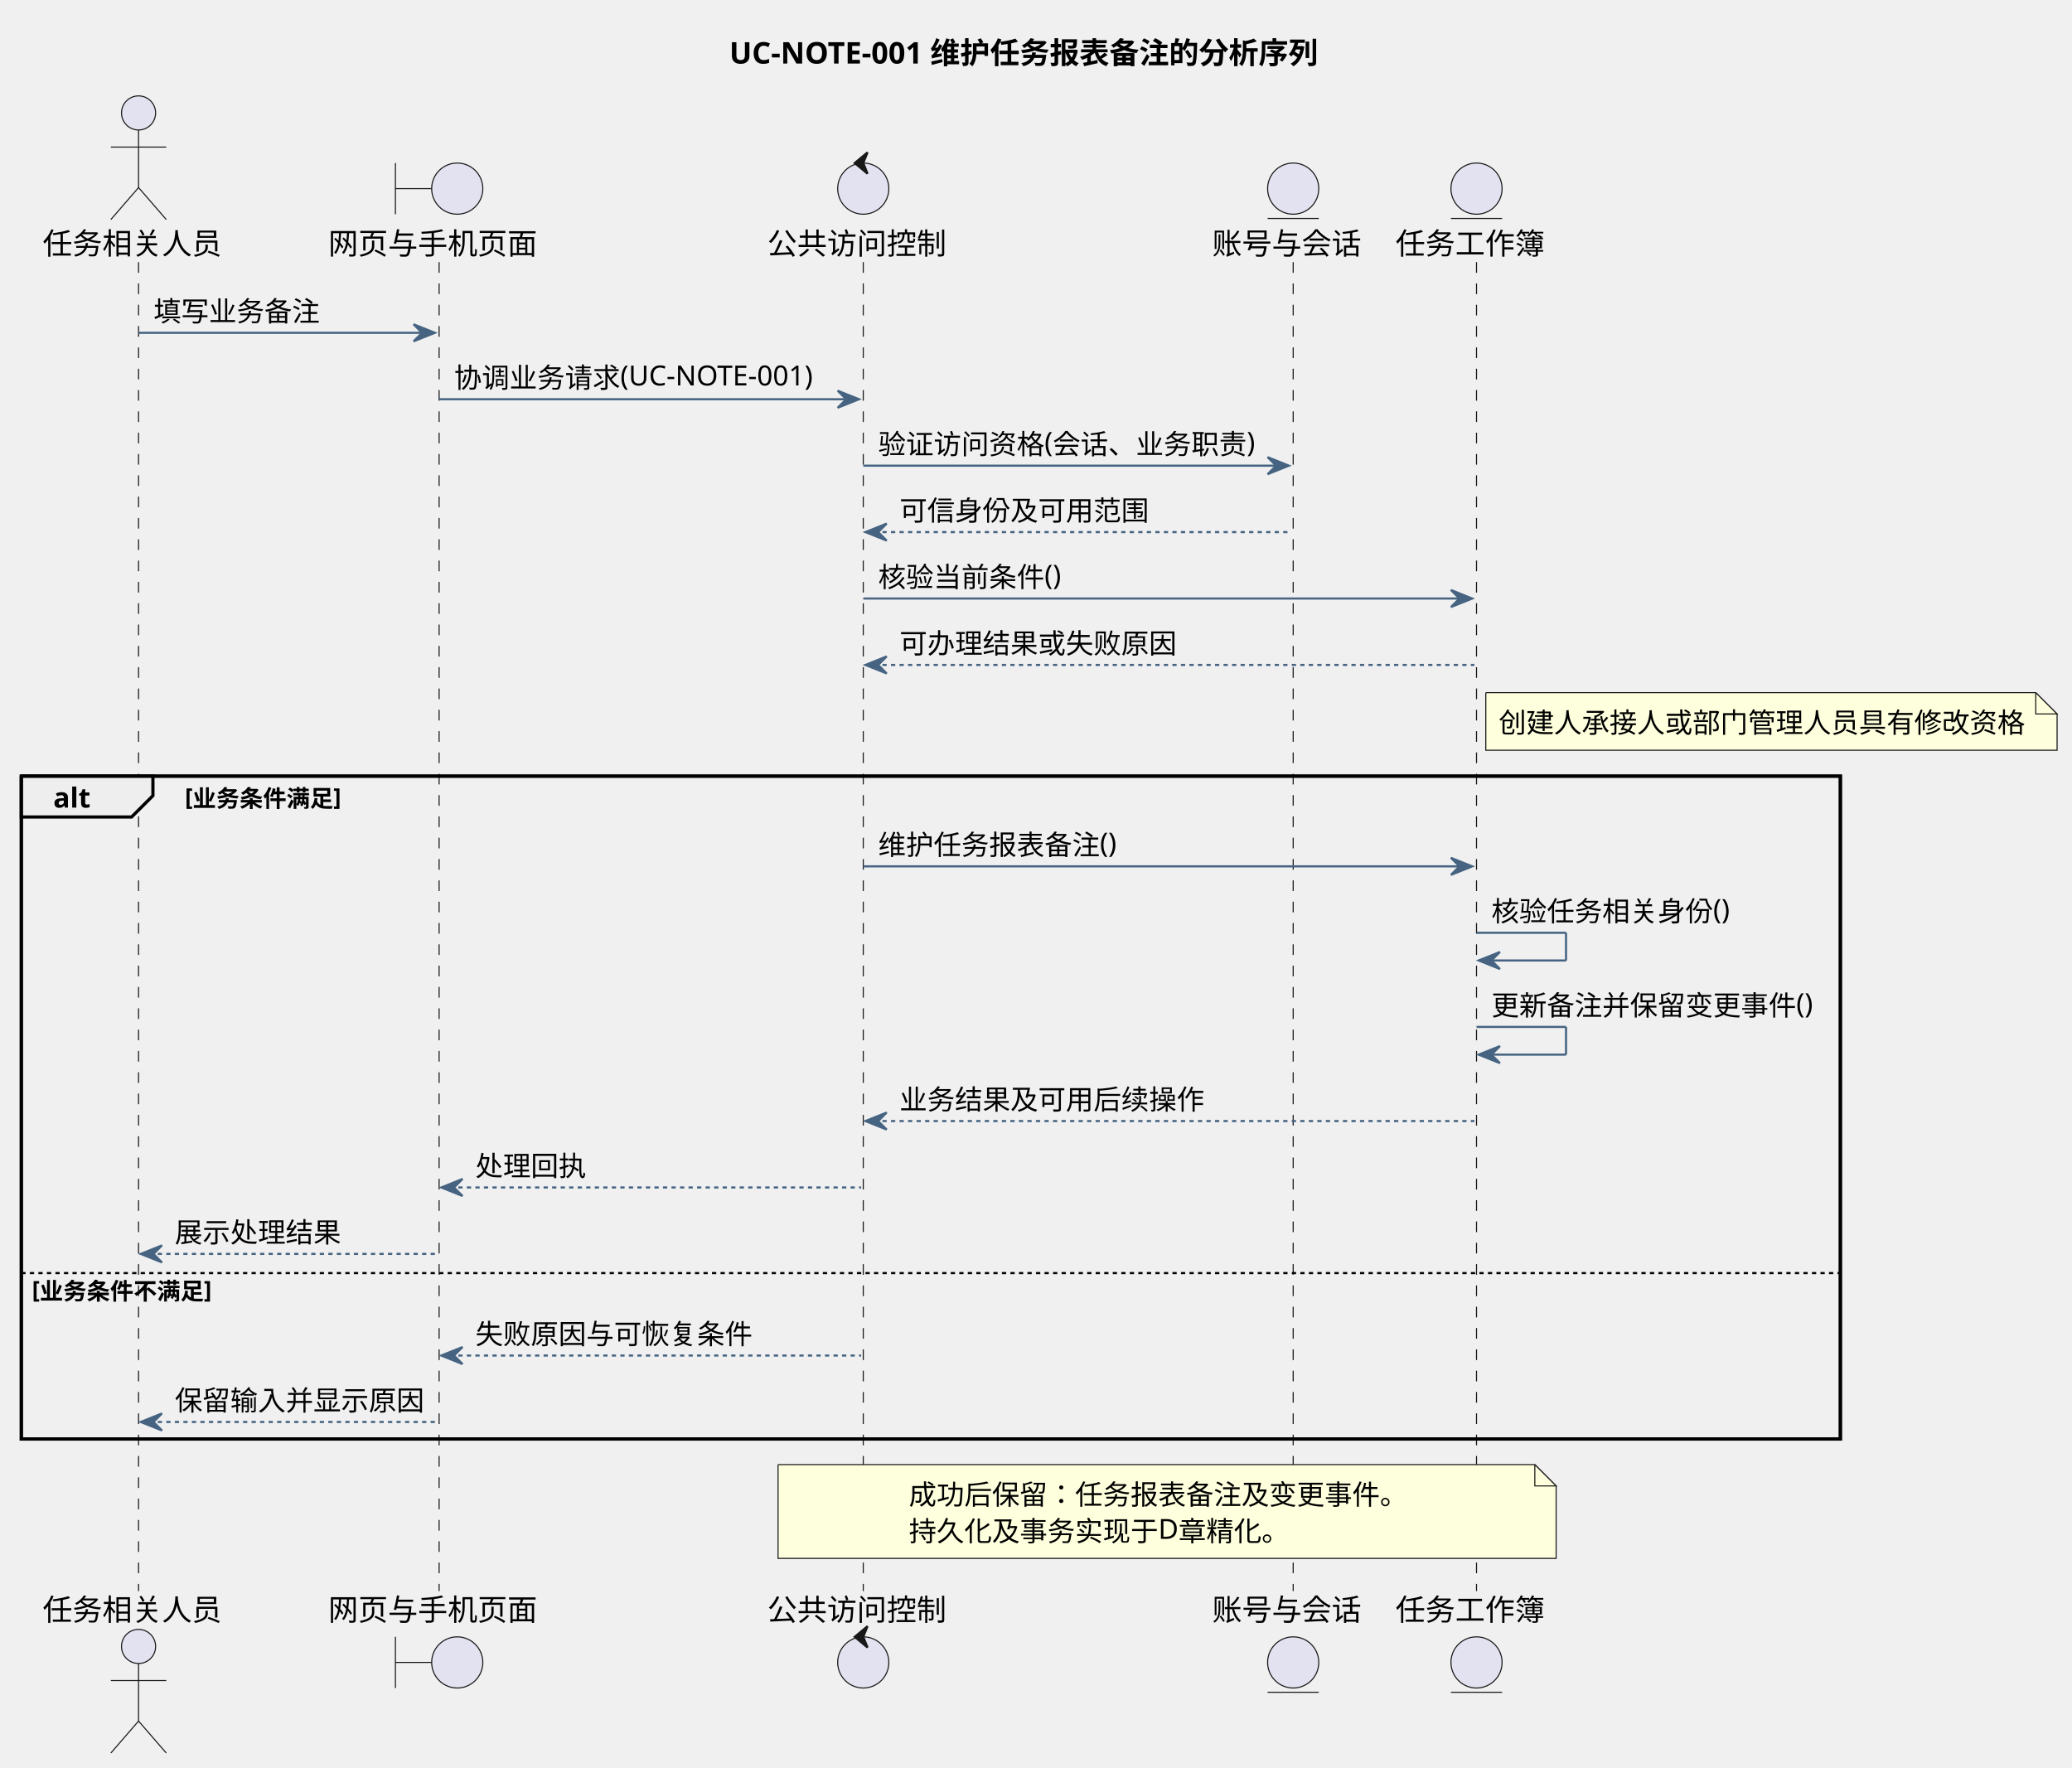
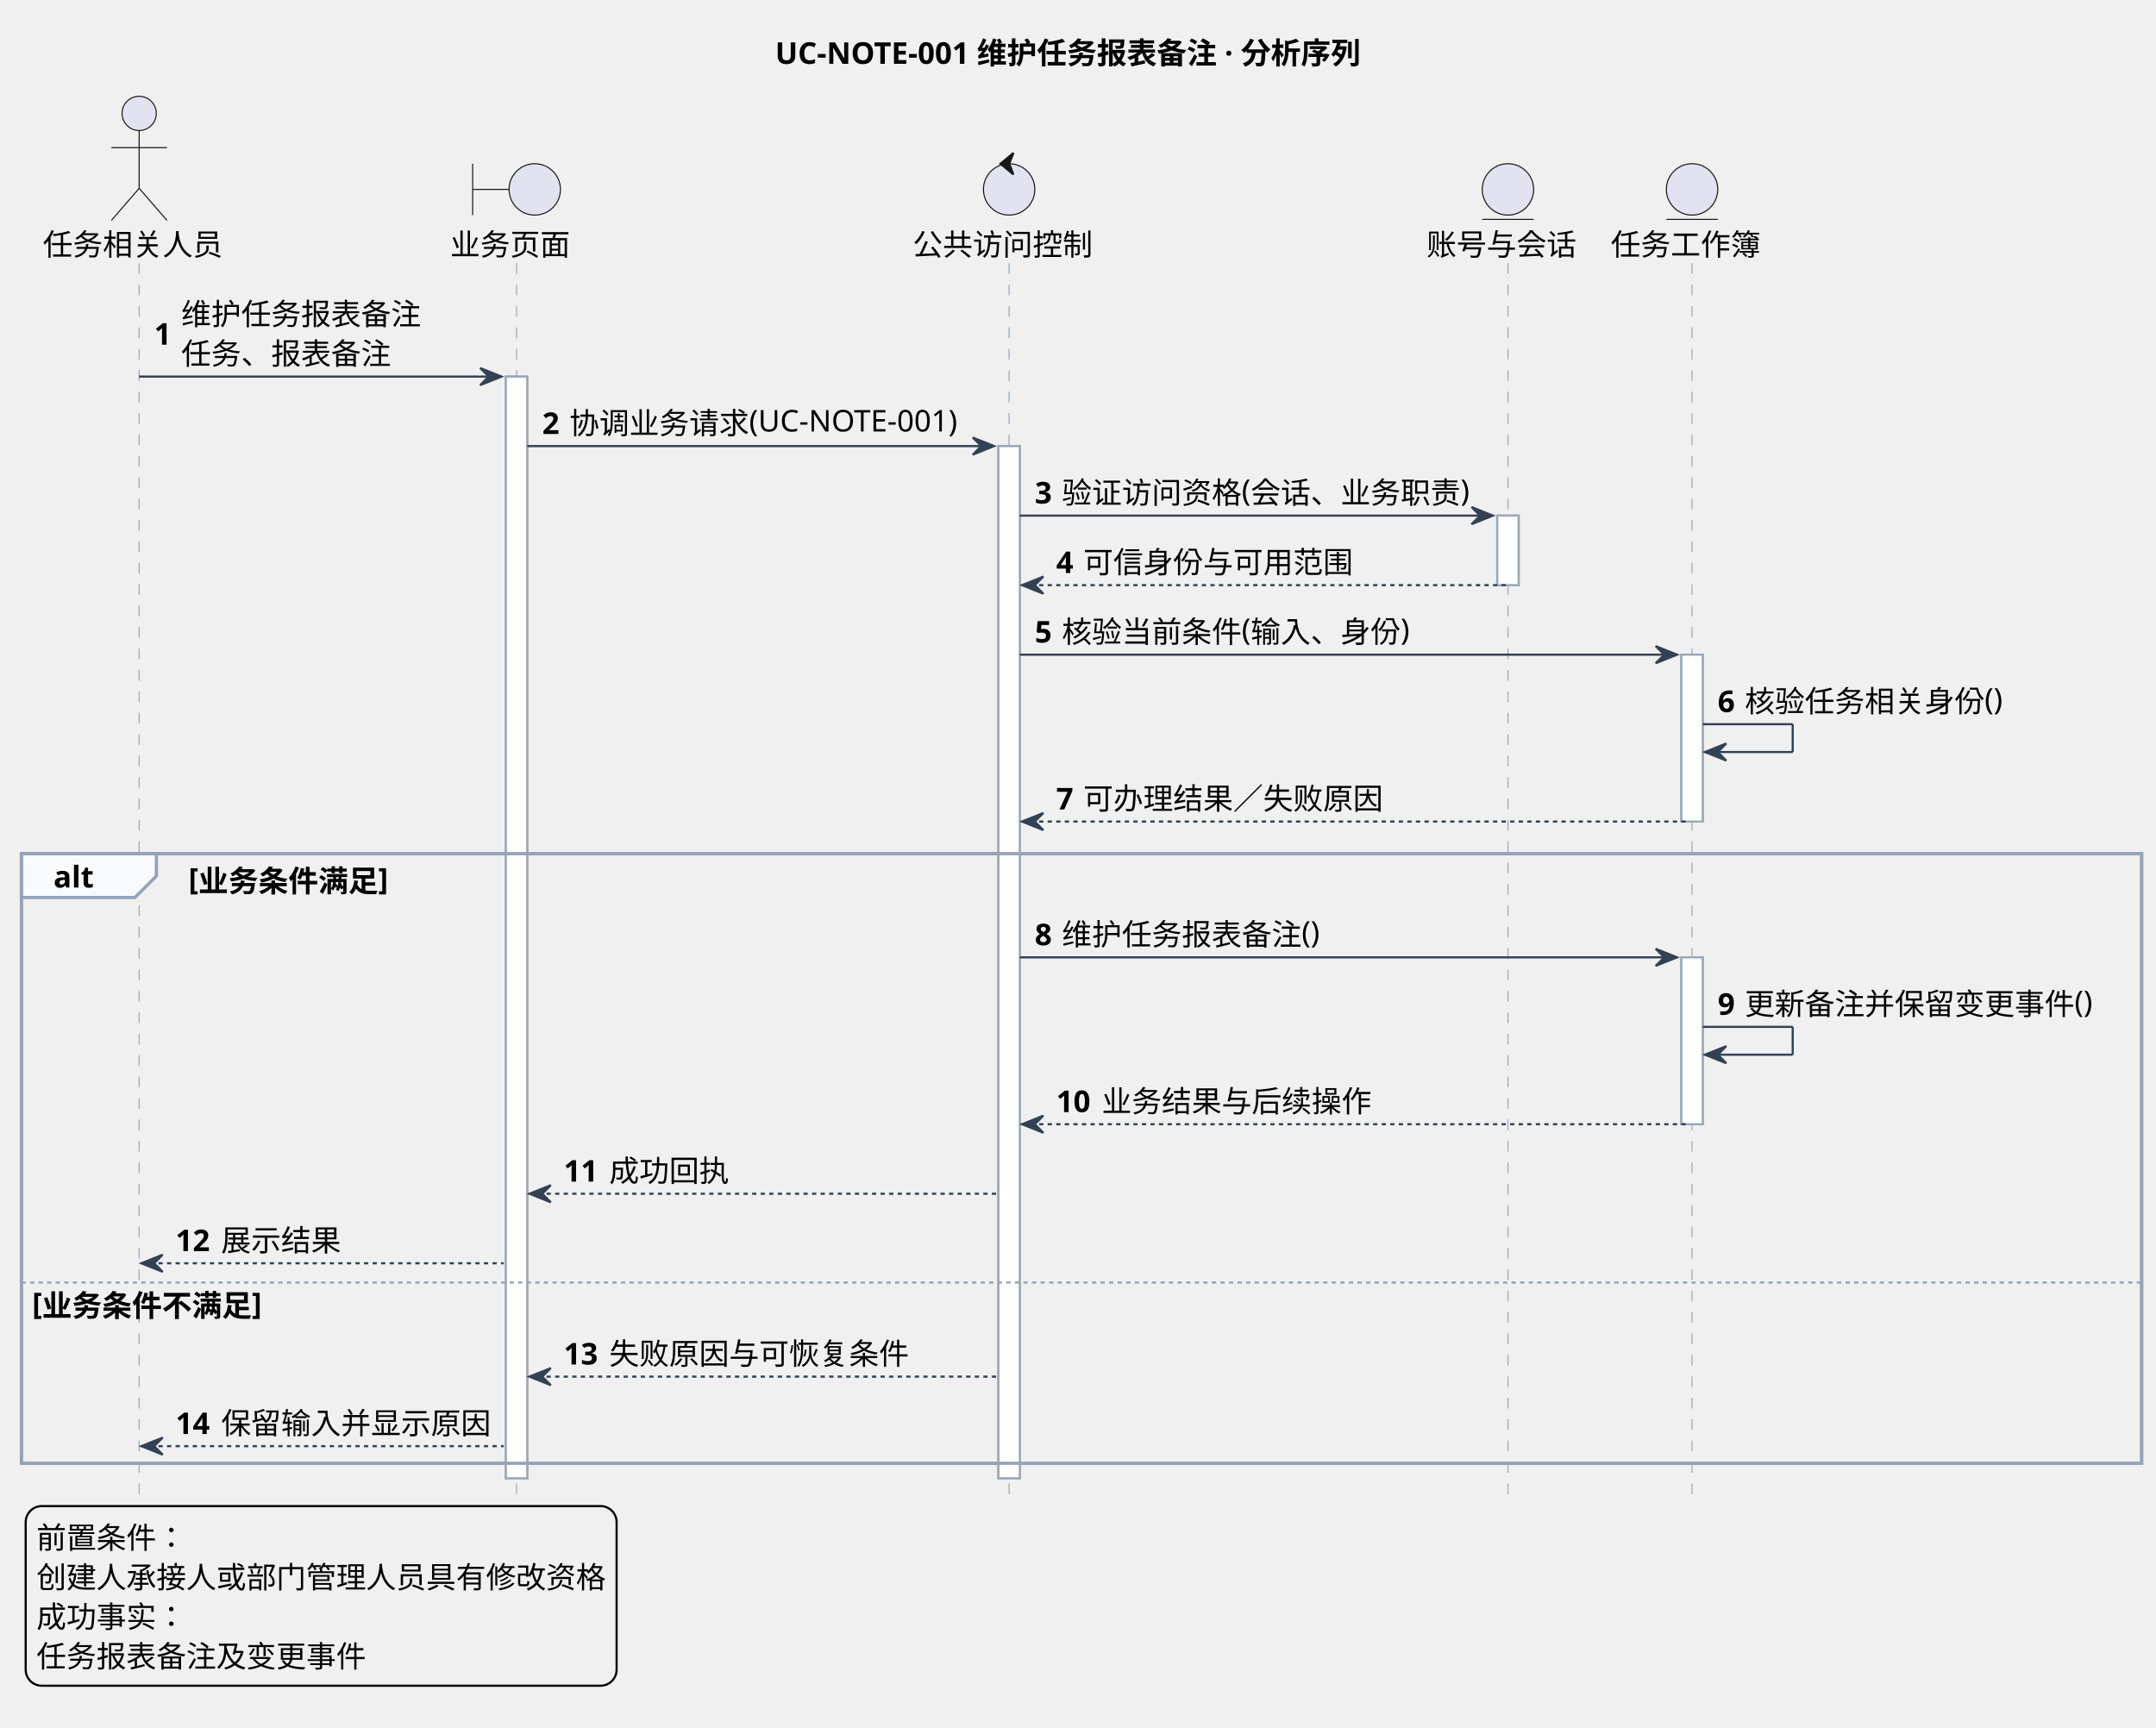
- <svg xmlns="http://www.w3.org/2000/svg" contentStyleType="text/css" height="829px" preserveAspectRatio="none" style="width:972px;height:829px;background:#FFFFFF;" version="1.1" viewBox="0 0 972 829" width="972px" zoomAndPan="magnify">
+ <svg xmlns="http://www.w3.org/2000/svg" contentStyleType="text/css" height="807px" preserveAspectRatio="none" style="width:1007px;height:807px;background:#FFFFFF;" version="1.1" viewBox="0 0 1007 807" width="1007px" zoomAndPan="magnify">
  <defs />
  <g>
-     <text fill="#000000" font-family="Microsoft YaHei" font-size="14" font-weight="bold" lengthAdjust="spacing" textLength="284.683" x="342.159" y="29.814">UC-NOTE-001 维护任务报表备注的分析序列</text>
-     <rect fill="none" height="310.938" style="stroke:#000000;stroke-width:1.5;" width="853.334" x="10" y="364.059" />
-     <line style="stroke:#181818;stroke-width:0.5;stroke-dasharray:5.0,5.0;" x1="65" x2="65" y1="122.955" y2="746.312" />
-     <line style="stroke:#181818;stroke-width:0.5;stroke-dasharray:5.0,5.0;" x1="206" x2="206" y1="122.955" y2="746.312" />
-     <line style="stroke:#181818;stroke-width:0.5;stroke-dasharray:5.0,5.0;" x1="404.967" x2="404.967" y1="122.955" y2="746.312" />
-     <line style="stroke:#181818;stroke-width:0.5;stroke-dasharray:5.0,5.0;" x1="606.65" x2="606.65" y1="122.955" y2="746.312" />
-     <line style="stroke:#181818;stroke-width:0.5;stroke-dasharray:5.0,5.0;" x1="692.65" x2="692.65" y1="122.955" y2="746.312" />
+     <text fill="#000000" font-family="Microsoft YaHei" font-size="14" font-weight="bold" lengthAdjust="spacing" textLength="285.175" x="362.062" y="29.814">UC-NOTE-001 维护任务报表备注 · 分析序列</text>
+     <rect fill="#FFFFFF" height="514.641" style="stroke:#9AA8B8;stroke-width:1.0;" width="10" x="236.268" y="175.91" />
+     <rect fill="#FFFFFF" height="482.163" style="stroke:#9AA8B8;stroke-width:1.0;" width="10" x="466.327" y="208.388" />
+     <rect fill="#FFFFFF" height="32.477" style="stroke:#9AA8B8;stroke-width:1.0;" width="10" x="699.312" y="240.865" />
+     <rect fill="#FFFFFF" height="77.955" style="stroke:#9AA8B8;stroke-width:1.0;" width="10" x="785.312" y="305.82" />
+     <rect fill="#FFFFFF" height="77.955" style="stroke:#9AA8B8;stroke-width:1.0;" width="10" x="785.312" y="447.208" />
+     <rect fill="none" height="284.775" style="stroke:#94A3B8;stroke-width:1.5;" width="990.298" x="10" y="398.775" />
+     <line style="stroke:#9AA8B8;stroke-width:0.5;stroke-dasharray:5.0,5.0;" x1="65" x2="65" y1="122.955" y2="700.551" />
+     <line style="stroke:#9AA8B8;stroke-width:0.5;stroke-dasharray:5.0,5.0;" x1="241.268" x2="241.268" y1="122.955" y2="700.551" />
+     <line style="stroke:#9AA8B8;stroke-width:0.5;stroke-dasharray:5.0,5.0;" x1="471.327" x2="471.327" y1="122.955" y2="700.551" />
+     <line style="stroke:#9AA8B8;stroke-width:0.5;stroke-dasharray:5.0,5.0;" x1="704.312" x2="704.312" y1="122.955" y2="700.551" />
+     <line style="stroke:#9AA8B8;stroke-width:0.5;stroke-dasharray:5.0,5.0;" x1="790.312" x2="790.312" y1="122.955" y2="700.551" />
    <text fill="#000000" font-family="Microsoft YaHei" font-size="14" lengthAdjust="spacing" textLength="84" x="20" y="119.291">任务相关人员</text>
    <ellipse cx="65" cy="52.977" fill="#E2E2F0" rx="8" ry="8" style="stroke:#181818;stroke-width:0.5;" />
    <path d="M65,60.977 L65,87.978 M52,68.978 L78,68.978 M65,87.978 L52,102.978 M65,87.978 L78,102.978 " fill="none" style="stroke:#181818;stroke-width:0.5;" />
-     <text fill="#000000" font-family="Microsoft YaHei" font-size="14" lengthAdjust="spacing" textLength="84" x="20" y="760.125">任务相关人员</text>
-     <ellipse cx="65" cy="772.29" fill="#E2E2F0" rx="8" ry="8" style="stroke:#181818;stroke-width:0.5;" />
-     <path d="M65,780.29 L65,807.29 M52,788.29 L78,788.29 M65,807.29 L52,822.29 M65,807.29 L78,822.29 " fill="none" style="stroke:#181818;stroke-width:0.5;" />
-     <text fill="#000000" font-family="Microsoft YaHei" font-size="14" lengthAdjust="spacing" textLength="98" x="154" y="119.291">网页与手机页面</text>
-     <path d="M185.5,76.478 L185.5,100.478 M185.5,88.478 L202.5,88.478 " fill="none" style="stroke:#181818;stroke-width:0.5;" />
-     <ellipse cx="214.5" cy="88.478" fill="#E2E2F0" rx="12" ry="12" style="stroke:#181818;stroke-width:0.5;" />
-     <text fill="#000000" font-family="Microsoft YaHei" font-size="14" lengthAdjust="spacing" textLength="98" x="154" y="760.125">网页与手机页面</text>
-     <path d="M185.5,767.79 L185.5,791.79 M185.5,779.79 L202.5,779.79 " fill="none" style="stroke:#181818;stroke-width:0.5;" />
-     <ellipse cx="214.5" cy="779.79" fill="#E2E2F0" rx="12" ry="12" style="stroke:#181818;stroke-width:0.5;" />
-     <text fill="#000000" font-family="Microsoft YaHei" font-size="14" lengthAdjust="spacing" textLength="84" x="359.967" y="119.291">公共访问控制</text>
-     <ellipse cx="404.967" cy="88.478" fill="#E2E2F0" rx="12" ry="12" style="stroke:#181818;stroke-width:0.5;" />
-     <polygon fill="#181818" points="400.967,76.478,406.967,71.478,404.967,76.478,406.967,81.478,400.967,76.478" style="stroke:#181818;stroke-width:1.0;" />
-     <text fill="#000000" font-family="Microsoft YaHei" font-size="14" lengthAdjust="spacing" textLength="84" x="359.967" y="760.125">公共访问控制</text>
-     <ellipse cx="404.967" cy="779.79" fill="#E2E2F0" rx="12" ry="12" style="stroke:#181818;stroke-width:0.5;" />
-     <polygon fill="#181818" points="400.967,767.79,406.967,762.79,404.967,767.79,406.967,772.79,400.967,767.79" style="stroke:#181818;stroke-width:1.0;" />
-     <text fill="#000000" font-family="Microsoft YaHei" font-size="14" lengthAdjust="spacing" textLength="70" x="568.65" y="119.291">账号与会话</text>
-     <ellipse cx="606.65" cy="88.478" fill="#E2E2F0" rx="12" ry="12" style="stroke:#181818;stroke-width:0.5;" />
-     <line style="stroke:#181818;stroke-width:0.5;" x1="594.65" x2="618.65" y1="102.478" y2="102.478" />
-     <text fill="#000000" font-family="Microsoft YaHei" font-size="14" lengthAdjust="spacing" textLength="70" x="568.65" y="760.125">账号与会话</text>
-     <ellipse cx="606.65" cy="779.79" fill="#E2E2F0" rx="12" ry="12" style="stroke:#181818;stroke-width:0.5;" />
-     <line style="stroke:#181818;stroke-width:0.5;" x1="594.65" x2="618.65" y1="793.79" y2="793.79" />
-     <text fill="#000000" font-family="Microsoft YaHei" font-size="14" lengthAdjust="spacing" textLength="70" x="654.65" y="119.291">任务工作簿</text>
-     <ellipse cx="692.65" cy="88.478" fill="#E2E2F0" rx="12" ry="12" style="stroke:#181818;stroke-width:0.5;" />
-     <line style="stroke:#181818;stroke-width:0.5;" x1="680.65" x2="704.65" y1="102.478" y2="102.478" />
-     <text fill="#000000" font-family="Microsoft YaHei" font-size="14" lengthAdjust="spacing" textLength="70" x="654.65" y="760.125">任务工作簿</text>
-     <ellipse cx="692.65" cy="779.79" fill="#E2E2F0" rx="12" ry="12" style="stroke:#181818;stroke-width:0.5;" />
-     <line style="stroke:#181818;stroke-width:0.5;" x1="680.65" x2="704.65" y1="793.79" y2="793.79" />
-     <polygon fill="#466482" points="194,152.113,204,156.113,194,160.113,198,156.113" style="stroke:#466482;stroke-width:1.0;" />
-     <line style="stroke:#466482;stroke-width:1.0;" x1="65" x2="200" y1="156.113" y2="156.113" />
-     <text fill="#000000" font-family="Microsoft YaHei" font-size="13" lengthAdjust="spacing" textLength="78" x="72" y="150.71">填写业务备注</text>
-     <polygon fill="#466482" points="392.967,183.27,402.967,187.27,392.967,191.27,396.967,187.27" style="stroke:#466482;stroke-width:1.0;" />
-     <line style="stroke:#466482;stroke-width:1.0;" x1="206" x2="398.967" y1="187.27" y2="187.27" />
-     <text fill="#000000" font-family="Microsoft YaHei" font-size="13" lengthAdjust="spacing" textLength="174.967" x="213" y="181.868">协调业务请求(UC-NOTE-001)</text>
-     <polygon fill="#466482" points="594.65,214.428,604.65,218.428,594.65,222.428,598.65,218.428" style="stroke:#466482;stroke-width:1.0;" />
-     <line style="stroke:#466482;stroke-width:1.0;" x1="404.967" x2="600.65" y1="218.428" y2="218.428" />
-     <text fill="#000000" font-family="Microsoft YaHei" font-size="13" lengthAdjust="spacing" textLength="177.684" x="411.967" y="213.026">验证访问资格(会话、业务职责)</text>
-     <polygon fill="#466482" points="415.967,245.586,405.967,249.586,415.967,253.586,411.967,249.586" style="stroke:#466482;stroke-width:1.0;" />
-     <line style="stroke:#466482;stroke-width:1.0;stroke-dasharray:2.0,2.0;" x1="409.967" x2="605.65" y1="249.586" y2="249.586" />
-     <text fill="#000000" font-family="Microsoft YaHei" font-size="13" lengthAdjust="spacing" textLength="117" x="421.967" y="244.184">可信身份及可用范围</text>
-     <polygon fill="#466482" points="680.65,276.744,690.65,280.744,680.65,284.744,684.65,280.744" style="stroke:#466482;stroke-width:1.0;" />
-     <line style="stroke:#466482;stroke-width:1.0;" x1="404.967" x2="686.65" y1="280.744" y2="280.744" />
-     <text fill="#000000" font-family="Microsoft YaHei" font-size="13" lengthAdjust="spacing" textLength="86.684" x="411.967" y="275.341">核验当前条件()</text>
-     <polygon fill="#466482" points="415.967,307.901,405.967,311.901,415.967,315.901,411.967,311.901" style="stroke:#466482;stroke-width:1.0;" />
-     <line style="stroke:#466482;stroke-width:1.0;stroke-dasharray:2.0,2.0;" x1="409.967" x2="691.65" y1="311.901" y2="311.901" />
-     <text fill="#000000" font-family="Microsoft YaHei" font-size="13" lengthAdjust="spacing" textLength="130" x="421.967" y="306.499">可办理结果或失败原因</text>
-     <path d="M697,324.901 L697,351.901 L965,351.901 L965,334.901 L955,324.901 L697,324.901 " fill="#FEFFDD" style="stroke:#181818;stroke-width:0.5;" />
-     <path d="M955,324.901 L955,334.901 L965,334.901 L955,324.901 " fill="#FEFFDD" style="stroke:#181818;stroke-width:0.5;" />
-     <text fill="#000000" font-family="Microsoft YaHei" font-size="13" lengthAdjust="spacing" textLength="247" x="703" y="343.657">创建人承接人或部门管理人员具有修改资格</text>
-     <path d="M10,364.059 L71.739,364.059 L71.739,373.217 L61.739,383.217 L10,383.217 L10,364.059 " fill="#EEEEEE" style="stroke:#000000;stroke-width:1.5;" />
-     <rect fill="none" height="310.938" style="stroke:#000000;stroke-width:1.5;" width="853.334" x="10" y="364.059" />
-     <text fill="#000000" font-family="Microsoft YaHei" font-size="13" font-weight="bold" lengthAdjust="spacing" textLength="16.739" x="25" y="378.815">alt</text>
-     <text fill="#000000" font-family="Microsoft YaHei" font-size="11" font-weight="bold" lengthAdjust="spacing" textLength="74.572" x="86.739" y="377.698">[业务条件满足]</text>
-     <polygon fill="#466482" points="680.65,402.375,690.65,406.375,680.65,410.375,684.65,406.375" style="stroke:#466482;stroke-width:1.0;" />
-     <line style="stroke:#466482;stroke-width:1.0;" x1="404.967" x2="686.65" y1="406.375" y2="406.375" />
-     <text fill="#000000" font-family="Microsoft YaHei" font-size="13" lengthAdjust="spacing" textLength="112.684" x="411.967" y="400.972">维护任务报表备注()</text>
-     <line style="stroke:#466482;stroke-width:1.0;" x1="692.65" x2="734.65" y1="437.532" y2="437.532" />
-     <line style="stroke:#466482;stroke-width:1.0;" x1="734.65" x2="734.65" y1="437.532" y2="450.532" />
-     <line style="stroke:#466482;stroke-width:1.0;" x1="693.65" x2="734.65" y1="450.532" y2="450.532" />
-     <polygon fill="#466482" points="703.65,446.532,693.65,450.532,703.65,454.532,699.65,450.532" style="stroke:#466482;stroke-width:1.0;" />
-     <text fill="#000000" font-family="Microsoft YaHei" font-size="13" lengthAdjust="spacing" textLength="112.684" x="699.65" y="432.13">核验任务相关身份()</text>
-     <line style="stroke:#466482;stroke-width:1.0;" x1="692.65" x2="734.65" y1="481.69" y2="481.69" />
-     <line style="stroke:#466482;stroke-width:1.0;" x1="734.65" x2="734.65" y1="481.69" y2="494.69" />
-     <line style="stroke:#466482;stroke-width:1.0;" x1="693.65" x2="734.65" y1="494.69" y2="494.69" />
-     <polygon fill="#466482" points="703.65,490.69,693.65,494.69,703.65,498.69,699.65,494.69" style="stroke:#466482;stroke-width:1.0;" />
-     <text fill="#000000" font-family="Microsoft YaHei" font-size="13" lengthAdjust="spacing" textLength="151.684" x="699.65" y="476.288">更新备注并保留变更事件()</text>
-     <polygon fill="#466482" points="415.967,521.848,405.967,525.848,415.967,529.848,411.967,525.848" style="stroke:#466482;stroke-width:1.0;" />
-     <line style="stroke:#466482;stroke-width:1.0;stroke-dasharray:2.0,2.0;" x1="409.967" x2="691.65" y1="525.848" y2="525.848" />
-     <text fill="#000000" font-family="Microsoft YaHei" font-size="13" lengthAdjust="spacing" textLength="143" x="421.967" y="520.445">业务结果及可用后续操作</text>
-     <polygon fill="#466482" points="217,553.005,207,557.005,217,561.005,213,557.005" style="stroke:#466482;stroke-width:1.0;" />
-     <line style="stroke:#466482;stroke-width:1.0;stroke-dasharray:2.0,2.0;" x1="211" x2="403.967" y1="557.005" y2="557.005" />
-     <text fill="#000000" font-family="Microsoft YaHei" font-size="13" lengthAdjust="spacing" textLength="52" x="223" y="551.603">处理回执</text>
-     <polygon fill="#466482" points="76,584.163,66,588.163,76,592.163,72,588.163" style="stroke:#466482;stroke-width:1.0;" />
-     <line style="stroke:#466482;stroke-width:1.0;stroke-dasharray:2.0,2.0;" x1="70" x2="205" y1="588.163" y2="588.163" />
-     <text fill="#000000" font-family="Microsoft YaHei" font-size="13" lengthAdjust="spacing" textLength="78" x="82" y="582.761">展示处理结果</text>
-     <line style="stroke:#000000;stroke-width:1.0;stroke-dasharray:2.0,2.0;" x1="10" x2="863.334" y1="597.163" y2="597.163" />
-     <text fill="#000000" font-family="Microsoft YaHei" font-size="11" font-weight="bold" lengthAdjust="spacing" textLength="85.572" x="15" y="608.802">[业务条件不满足]</text>
-     <polygon fill="#466482" points="217,631.839,207,635.839,217,639.839,213,635.839" style="stroke:#466482;stroke-width:1.0;" />
-     <line style="stroke:#466482;stroke-width:1.0;stroke-dasharray:2.0,2.0;" x1="211" x2="403.967" y1="635.839" y2="635.839" />
-     <text fill="#000000" font-family="Microsoft YaHei" font-size="13" lengthAdjust="spacing" textLength="130" x="223" y="630.437">失败原因与可恢复条件</text>
-     <polygon fill="#466482" points="76,662.997,66,666.997,76,670.997,72,666.997" style="stroke:#466482;stroke-width:1.0;" />
-     <line style="stroke:#466482;stroke-width:1.0;stroke-dasharray:2.0,2.0;" x1="70" x2="205" y1="666.997" y2="666.997" />
-     <text fill="#000000" font-family="Microsoft YaHei" font-size="13" lengthAdjust="spacing" textLength="117" x="82" y="661.594">保留输入并显示原因</text>
-     <path d="M365,686.997 L365,730.997 L730,730.997 L730,696.997 L720,686.997 L365,686.997 " fill="#FEFFDD" style="stroke:#181818;stroke-width:0.5;" />
-     <path d="M720,686.997 L720,696.997 L730,696.997 L720,686.997 " fill="#FEFFDD" style="stroke:#181818;stroke-width:0.5;" />
-     <text fill="#000000" font-family="Microsoft YaHei" font-size="13" lengthAdjust="spacing" textLength="234" x="426.342" y="705.752">成功后保留：任务报表备注及变更事件。</text>
-     <text fill="#000000" font-family="Microsoft YaHei" font-size="13" lengthAdjust="spacing" textLength="178.902" x="426.342" y="722.91">持久化及事务实现于D章精化。</text>
+     <text fill="#000000" font-family="Microsoft YaHei" font-size="14" lengthAdjust="spacing" textLength="56" x="210.268" y="119.291">业务页面</text>
+     <path d="M220.768,76.478 L220.768,100.478 M220.768,88.478 L237.768,88.478 " fill="none" style="stroke:#181818;stroke-width:0.5;" />
+     <ellipse cx="249.768" cy="88.478" fill="#E2E2F0" rx="12" ry="12" style="stroke:#181818;stroke-width:0.5;" />
+     <text fill="#000000" font-family="Microsoft YaHei" font-size="14" lengthAdjust="spacing" textLength="84" x="426.327" y="119.291">公共访问控制</text>
+     <ellipse cx="471.327" cy="88.478" fill="#E2E2F0" rx="12" ry="12" style="stroke:#181818;stroke-width:0.5;" />
+     <polygon fill="#181818" points="467.327,76.478,473.327,71.478,471.327,76.478,473.327,81.478,467.327,76.478" style="stroke:#181818;stroke-width:1.0;" />
+     <text fill="#000000" font-family="Microsoft YaHei" font-size="14" lengthAdjust="spacing" textLength="70" x="666.312" y="119.291">账号与会话</text>
+     <ellipse cx="704.312" cy="88.478" fill="#E2E2F0" rx="12" ry="12" style="stroke:#181818;stroke-width:0.5;" />
+     <line style="stroke:#181818;stroke-width:0.5;" x1="692.312" x2="716.312" y1="102.478" y2="102.478" />
+     <text fill="#000000" font-family="Microsoft YaHei" font-size="14" lengthAdjust="spacing" textLength="70" x="752.312" y="119.291">任务工作簿</text>
+     <ellipse cx="790.312" cy="88.478" fill="#E2E2F0" rx="12" ry="12" style="stroke:#181818;stroke-width:0.5;" />
+     <line style="stroke:#181818;stroke-width:0.5;" x1="778.312" x2="802.312" y1="102.478" y2="102.478" />
+     <rect fill="#FFFFFF" height="514.641" style="stroke:#9AA8B8;stroke-width:1.0;" width="10" x="236.268" y="175.91" />
+     <rect fill="#FFFFFF" height="482.163" style="stroke:#9AA8B8;stroke-width:1.0;" width="10" x="466.327" y="208.388" />
+     <rect fill="#FFFFFF" height="32.477" style="stroke:#9AA8B8;stroke-width:1.0;" width="10" x="699.312" y="240.865" />
+     <rect fill="#FFFFFF" height="77.955" style="stroke:#9AA8B8;stroke-width:1.0;" width="10" x="785.312" y="305.82" />
+     <rect fill="#FFFFFF" height="77.955" style="stroke:#9AA8B8;stroke-width:1.0;" width="10" x="785.312" y="447.208" />
+     <polygon fill="#334155" points="224.268,171.91,234.268,175.91,224.268,179.91,228.268,175.91" style="stroke:#334155;stroke-width:1.0;" />
+     <line style="stroke:#334155;stroke-width:1.0;" x1="65" x2="230.268" y1="175.91" y2="175.91" />
+     <text fill="#000000" font-family="Microsoft YaHei" font-size="14" font-weight="bold" lengthAdjust="spacing" textLength="8.634" x="72" y="161.007">1</text>
+     <text fill="#000000" font-family="Microsoft YaHei" font-size="14" lengthAdjust="spacing" textLength="112" x="84.634" y="151.769">维护任务报表备注</text>
+     <text fill="#000000" font-family="Microsoft YaHei" font-size="14" lengthAdjust="spacing" textLength="98" x="84.634" y="170.246">任务、报表备注</text>
+     <polygon fill="#334155" points="454.327,204.388,464.327,208.388,454.327,212.388,458.327,208.388" style="stroke:#334155;stroke-width:1.0;" />
+     <line style="stroke:#334155;stroke-width:1.0;" x1="246.268" x2="460.327" y1="208.388" y2="208.388" />
+     <text fill="#000000" font-family="Microsoft YaHei" font-size="14" font-weight="bold" lengthAdjust="spacing" textLength="8.634" x="253.268" y="202.724">2</text>
+     <text fill="#000000" font-family="Microsoft YaHei" font-size="14" lengthAdjust="spacing" textLength="188.426" x="265.901" y="202.724">协调业务请求(UC-NOTE-001)</text>
+     <polygon fill="#334155" points="687.312,236.865,697.312,240.865,687.312,244.865,691.312,240.865" style="stroke:#334155;stroke-width:1.0;" />
+     <line style="stroke:#334155;stroke-width:1.0;" x1="476.327" x2="693.312" y1="240.865" y2="240.865" />
+     <text fill="#000000" font-family="Microsoft YaHei" font-size="14" font-weight="bold" lengthAdjust="spacing" textLength="8.634" x="483.327" y="235.201">3</text>
+     <text fill="#000000" font-family="Microsoft YaHei" font-size="14" lengthAdjust="spacing" textLength="191.352" x="495.961" y="235.201">验证访问资格(会话、业务职责)</text>
+     <polygon fill="#334155" points="487.327,269.343,477.327,273.343,487.327,277.343,483.327,273.343" style="stroke:#334155;stroke-width:1.0;" />
+     <line style="stroke:#334155;stroke-width:1.0;stroke-dasharray:2.0,2.0;" x1="481.327" x2="703.312" y1="273.343" y2="273.343" />
+     <text fill="#000000" font-family="Microsoft YaHei" font-size="14" font-weight="bold" lengthAdjust="spacing" textLength="8.634" x="493.327" y="267.679">4</text>
+     <text fill="#000000" font-family="Microsoft YaHei" font-size="14" lengthAdjust="spacing" textLength="126" x="505.961" y="267.679">可信身份与可用范围</text>
+     <polygon fill="#334155" points="773.312,301.82,783.312,305.82,773.312,309.82,777.312,305.82" style="stroke:#334155;stroke-width:1.0;" />
+     <line style="stroke:#334155;stroke-width:1.0;" x1="476.327" x2="779.312" y1="305.82" y2="305.82" />
+     <text fill="#000000" font-family="Microsoft YaHei" font-size="14" font-weight="bold" lengthAdjust="spacing" textLength="8.634" x="483.327" y="300.156">5</text>
+     <text fill="#000000" font-family="Microsoft YaHei" font-size="14" lengthAdjust="spacing" textLength="163.352" x="495.961" y="300.156">核验当前条件(输入、身份)</text>
+     <line style="stroke:#334155;stroke-width:1.0;" x1="795.312" x2="837.312" y1="338.298" y2="338.298" />
+     <line style="stroke:#334155;stroke-width:1.0;" x1="837.312" x2="837.312" y1="338.298" y2="351.298" />
+     <line style="stroke:#334155;stroke-width:1.0;" x1="796.312" x2="837.312" y1="351.298" y2="351.298" />
+     <polygon fill="#334155" points="806.312,347.298,796.312,351.298,806.312,355.298,802.312,351.298" style="stroke:#334155;stroke-width:1.0;" />
+     <text fill="#000000" font-family="Microsoft YaHei" font-size="14" font-weight="bold" lengthAdjust="spacing" textLength="8.634" x="802.312" y="332.634">6</text>
+     <text fill="#000000" font-family="Microsoft YaHei" font-size="14" lengthAdjust="spacing" textLength="121.352" x="814.946" y="332.634">核验任务相关身份()</text>
+     <polygon fill="#334155" points="487.327,379.775,477.327,383.775,487.327,387.775,483.327,383.775" style="stroke:#334155;stroke-width:1.0;" />
+     <line style="stroke:#334155;stroke-width:1.0;stroke-dasharray:2.0,2.0;" x1="481.327" x2="789.312" y1="383.775" y2="383.775" />
+     <text fill="#000000" font-family="Microsoft YaHei" font-size="14" font-weight="bold" lengthAdjust="spacing" textLength="8.634" x="493.327" y="378.111">7</text>
+     <text fill="#000000" font-family="Microsoft YaHei" font-size="14" lengthAdjust="spacing" textLength="140" x="505.961" y="378.111">可办理结果／失败原因</text>
+     <path d="M10,398.775 L73.026,398.775 L73.026,409.253 L63.026,419.253 L10,419.253 L10,398.775 " fill="#F8FAFC" style="stroke:#94A3B8;stroke-width:1.5;" />
+     <rect fill="none" height="284.775" style="stroke:#94A3B8;stroke-width:1.5;" width="990.298" x="10" y="398.775" />
+     <text fill="#000000" font-family="Microsoft YaHei" font-size="14" font-weight="bold" lengthAdjust="spacing" textLength="18.026" x="25" y="414.589">alt</text>
+     <text fill="#000000" font-family="Microsoft YaHei" font-size="14" font-weight="bold" lengthAdjust="spacing" textLength="94.91" x="88.026" y="415.589">[业务条件满足]</text>
+     <polygon fill="#334155" points="773.312,443.208,783.312,447.208,773.312,451.208,777.312,447.208" style="stroke:#334155;stroke-width:1.0;" />
+     <line style="stroke:#334155;stroke-width:1.0;" x1="476.327" x2="779.312" y1="447.208" y2="447.208" />
+     <text fill="#000000" font-family="Microsoft YaHei" font-size="14" font-weight="bold" lengthAdjust="spacing" textLength="8.634" x="483.327" y="441.544">8</text>
+     <text fill="#000000" font-family="Microsoft YaHei" font-size="14" lengthAdjust="spacing" textLength="121.352" x="495.961" y="441.544">维护任务报表备注()</text>
+     <line style="stroke:#334155;stroke-width:1.0;" x1="795.312" x2="837.312" y1="479.685" y2="479.685" />
+     <line style="stroke:#334155;stroke-width:1.0;" x1="837.312" x2="837.312" y1="479.685" y2="492.685" />
+     <line style="stroke:#334155;stroke-width:1.0;" x1="796.312" x2="837.312" y1="492.685" y2="492.685" />
+     <polygon fill="#334155" points="806.312,488.685,796.312,492.685,806.312,496.685,802.312,492.685" style="stroke:#334155;stroke-width:1.0;" />
+     <text fill="#000000" font-family="Microsoft YaHei" font-size="14" font-weight="bold" lengthAdjust="spacing" textLength="8.634" x="802.312" y="474.022">9</text>
+     <text fill="#000000" font-family="Microsoft YaHei" font-size="14" lengthAdjust="spacing" textLength="163.352" x="814.946" y="474.022">更新备注并保留变更事件()</text>
+     <polygon fill="#334155" points="487.327,521.163,477.327,525.163,487.327,529.163,483.327,525.163" style="stroke:#334155;stroke-width:1.0;" />
+     <line style="stroke:#334155;stroke-width:1.0;stroke-dasharray:2.0,2.0;" x1="481.327" x2="789.312" y1="525.163" y2="525.163" />
+     <text fill="#000000" font-family="Microsoft YaHei" font-size="14" font-weight="bold" lengthAdjust="spacing" textLength="17.268" x="493.327" y="519.499">10</text>
+     <text fill="#000000" font-family="Microsoft YaHei" font-size="14" lengthAdjust="spacing" textLength="126" x="514.595" y="519.499">业务结果与后续操作</text>
+     <polygon fill="#334155" points="257.268,553.641,247.268,557.641,257.268,561.641,253.268,557.641" style="stroke:#334155;stroke-width:1.0;" />
+     <line style="stroke:#334155;stroke-width:1.0;stroke-dasharray:2.0,2.0;" x1="251.268" x2="465.327" y1="557.641" y2="557.641" />
+     <text fill="#000000" font-family="Microsoft YaHei" font-size="14" font-weight="bold" lengthAdjust="spacing" textLength="17.268" x="263.268" y="551.977">11</text>
+     <text fill="#000000" font-family="Microsoft YaHei" font-size="14" lengthAdjust="spacing" textLength="56" x="284.535" y="551.977">成功回执</text>
+     <polygon fill="#334155" points="76,586.118,66,590.118,76,594.118,72,590.118" style="stroke:#334155;stroke-width:1.0;" />
+     <line style="stroke:#334155;stroke-width:1.0;stroke-dasharray:2.0,2.0;" x1="70" x2="235.268" y1="590.118" y2="590.118" />
+     <text fill="#000000" font-family="Microsoft YaHei" font-size="14" font-weight="bold" lengthAdjust="spacing" textLength="17.268" x="82" y="584.454">12</text>
+     <text fill="#000000" font-family="Microsoft YaHei" font-size="14" lengthAdjust="spacing" textLength="56" x="103.268" y="584.454">展示结果</text>
+     <line style="stroke:#94A3B8;stroke-width:1.0;stroke-dasharray:2.0,2.0;" x1="10" x2="1000.298" y1="599.118" y2="599.118" />
+     <text fill="#000000" font-family="Microsoft YaHei" font-size="14" font-weight="bold" lengthAdjust="spacing" textLength="108.91" x="15" y="613.932">[业务条件不满足]</text>
+     <polygon fill="#334155" points="257.268,639.073,247.268,643.073,257.268,647.073,253.268,643.073" style="stroke:#334155;stroke-width:1.0;" />
+     <line style="stroke:#334155;stroke-width:1.0;stroke-dasharray:2.0,2.0;" x1="251.268" x2="465.327" y1="643.073" y2="643.073" />
+     <text fill="#000000" font-family="Microsoft YaHei" font-size="14" font-weight="bold" lengthAdjust="spacing" textLength="17.268" x="263.268" y="637.409">13</text>
+     <text fill="#000000" font-family="Microsoft YaHei" font-size="14" lengthAdjust="spacing" textLength="140" x="284.535" y="637.409">失败原因与可恢复条件</text>
+     <polygon fill="#334155" points="76,671.551,66,675.551,76,679.551,72,675.551" style="stroke:#334155;stroke-width:1.0;" />
+     <line style="stroke:#334155;stroke-width:1.0;stroke-dasharray:2.0,2.0;" x1="70" x2="235.268" y1="675.551" y2="675.551" />
+     <text fill="#000000" font-family="Microsoft YaHei" font-size="14" font-weight="bold" lengthAdjust="spacing" textLength="17.268" x="82" y="669.887">14</text>
+     <text fill="#000000" font-family="Microsoft YaHei" font-size="14" lengthAdjust="spacing" textLength="126" x="103.268" y="669.887">保留输入并显示原因</text>
+     <rect fill="none" height="83.91" id="_legend" rx="7.5" ry="7.5" style="stroke:#000000;stroke-width:1.0;" width="276" x="12" y="703.551" />
+     <text fill="#000000" font-family="Microsoft YaHei" font-size="14" lengthAdjust="spacing" textLength="70" x="17" y="723.364">前置条件：</text>
+     <text fill="#000000" font-family="Microsoft YaHei" font-size="14" lengthAdjust="spacing" textLength="266" x="17" y="741.842">创建人承接人或部门管理人员具有修改资格</text>
+     <text fill="#000000" font-family="Microsoft YaHei" font-size="14" lengthAdjust="spacing" textLength="70" x="17" y="760.319">成功事实：</text>
+     <text fill="#000000" font-family="Microsoft YaHei" font-size="14" lengthAdjust="spacing" textLength="154" x="17" y="778.797">任务报表备注及变更事件</text>
  </g>
</svg>
